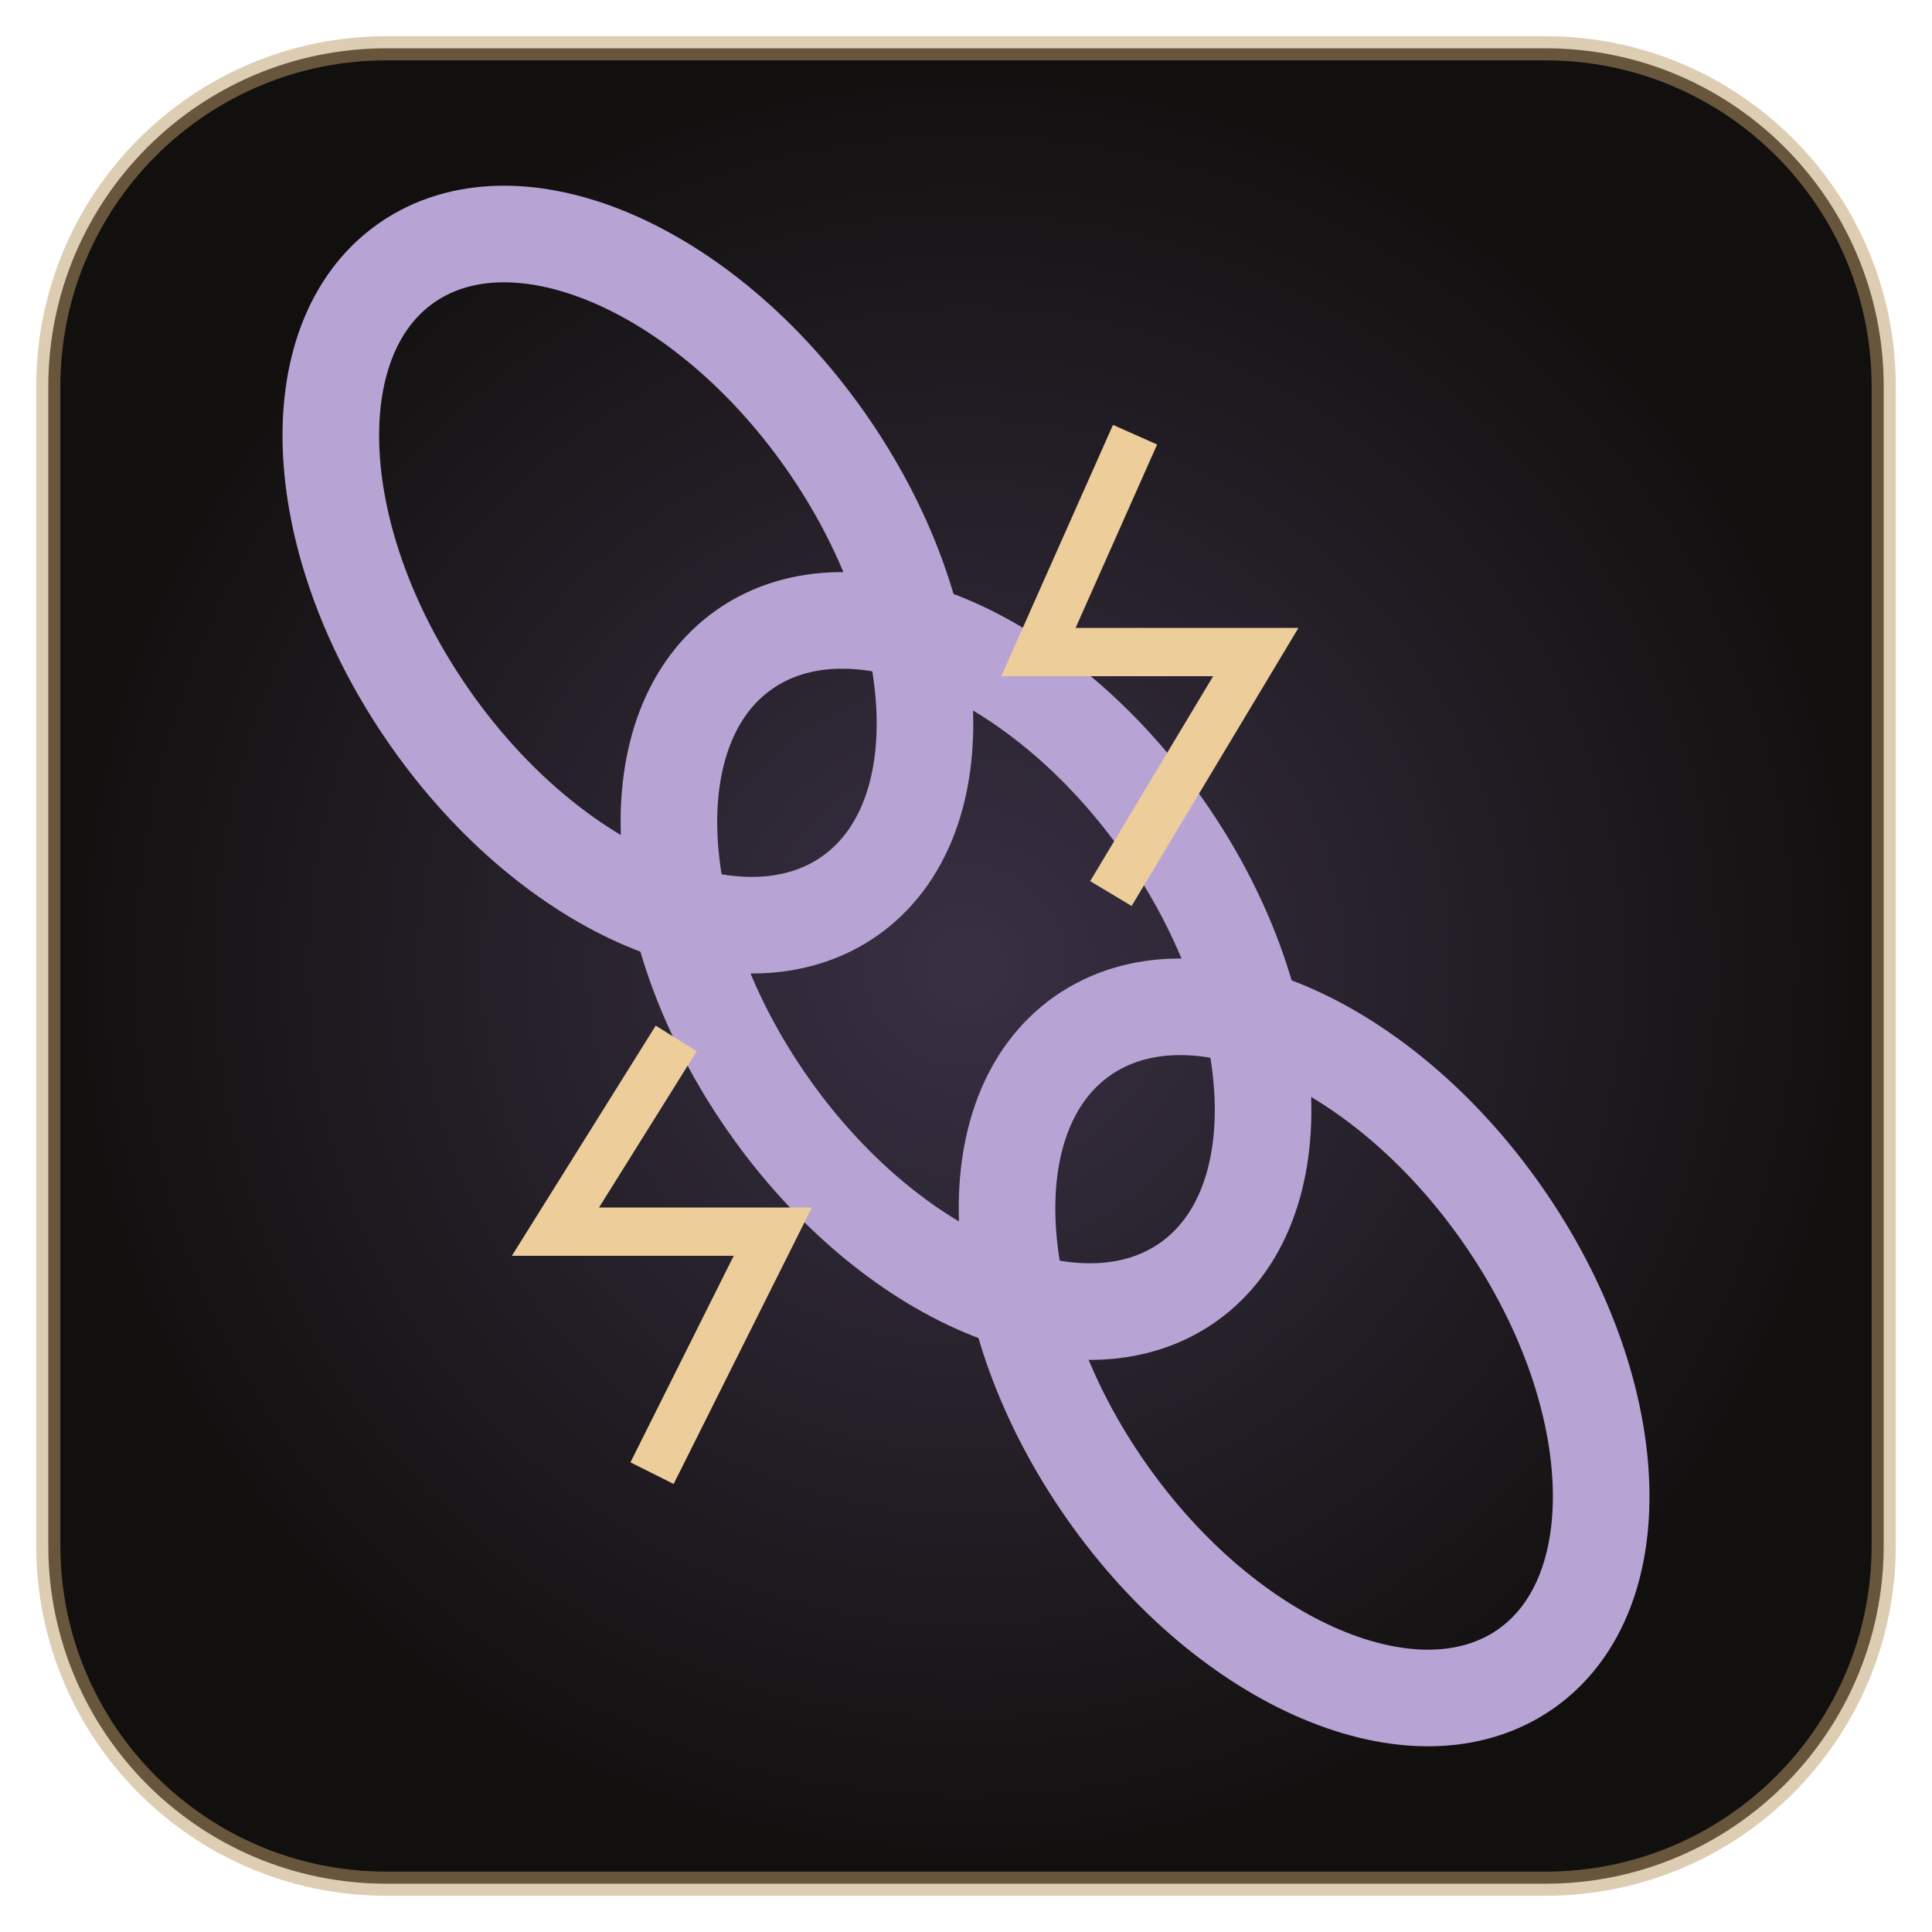
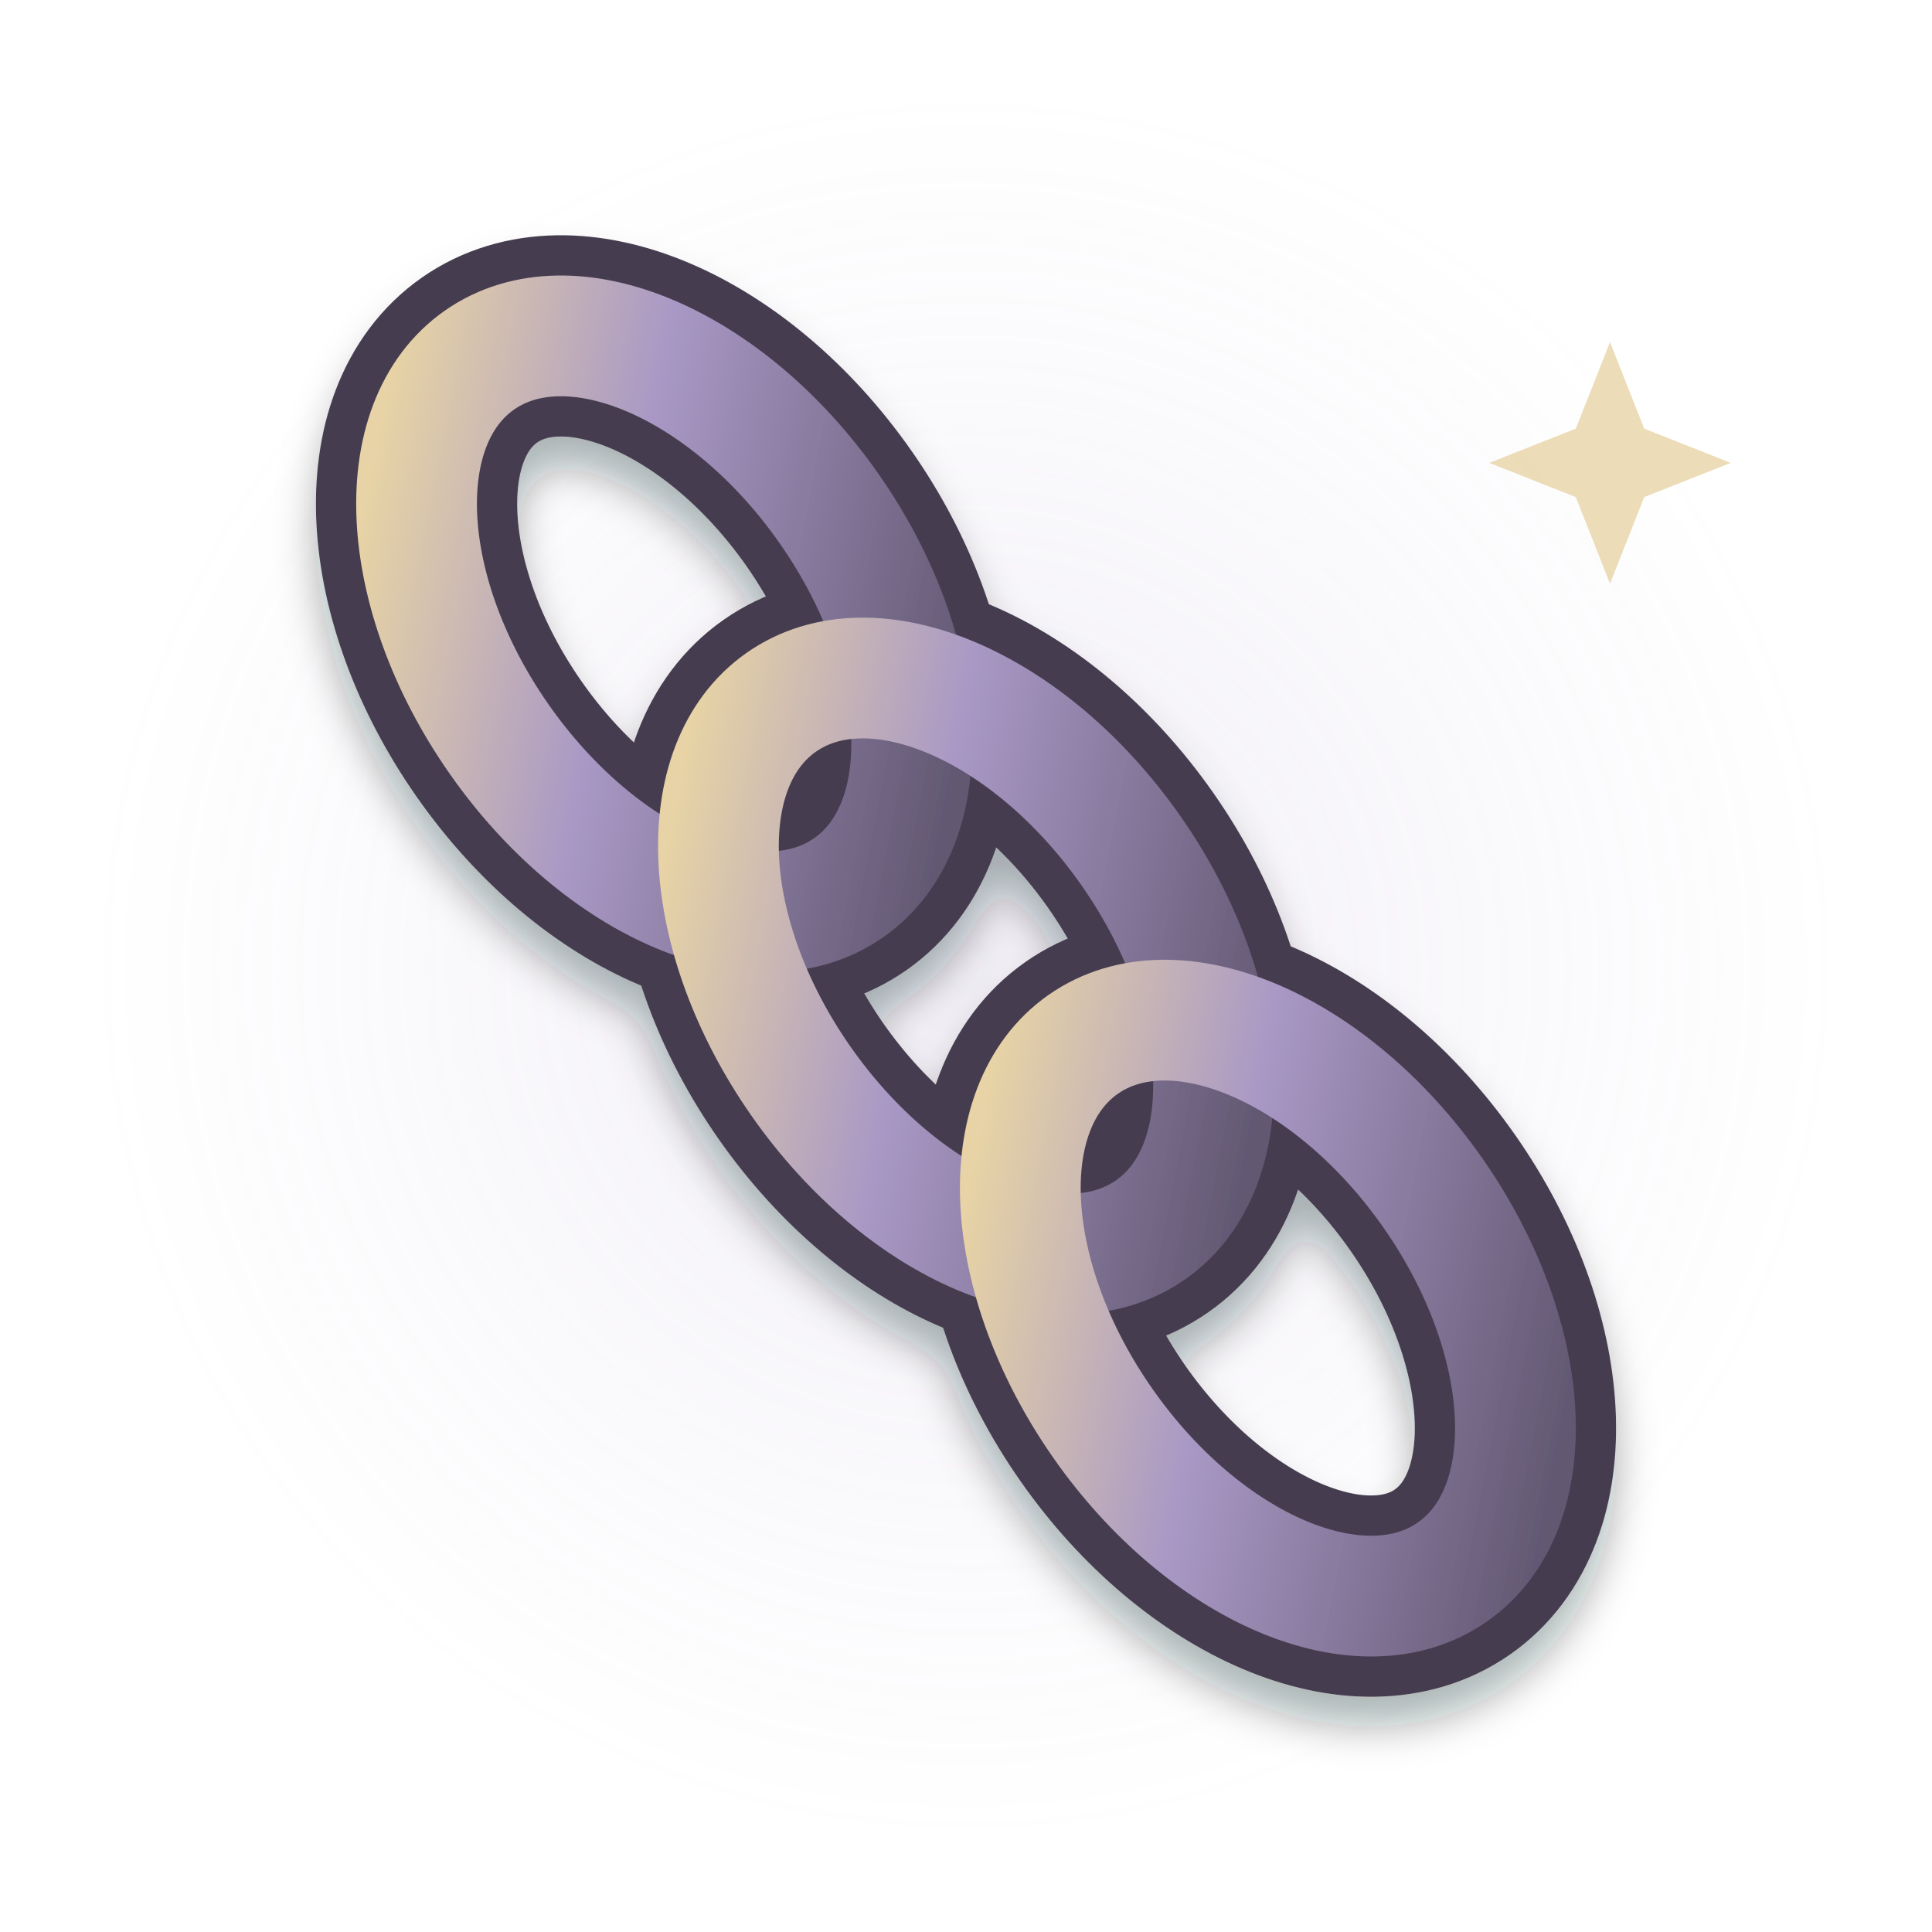
- <svg xmlns="http://www.w3.org/2000/svg" viewBox="0 0 80 80">
+ <svg xmlns="http://www.w3.org/2000/svg" viewBox="0 0 96 96">
  <defs>
-     <radialGradient id="a">
-       <stop stop-color="#393044" />
-       <stop offset="1" stop-color="#12100f" />
+     <linearGradient id="body" x1=".2" x2=".8" y2="1">
+       <stop stop-color="#e7d3a5" />
+       <stop offset=".42" stop-color="#a998c5" />
+       <stop offset="1" stop-color="#625872" />
+     </linearGradient>
+     <linearGradient id="highlight" x2=".6" y2="1">
+       <stop stop-color="#fff7da" />
+       <stop offset="1" stop-color="#a998c5" />
+     </linearGradient>
+     <radialGradient id="halo">
+       <stop stop-color="#a998c5" stop-opacity=".16" />
+       <stop offset="1" stop-color="#a998c5" stop-opacity="0" />
    </radialGradient>
+     <filter id="shadow" x="-30%" y="-30%" width="160%" height="160%">
+       <feDropShadow dx="0" dy="1.5" stdDeviation="1" flood-color="#111415" flood-opacity=".32" />
+     </filter>
  </defs>
-   <rect x="2" y="2" width="76" height="76" rx="14" fill="url(#a)" stroke="#bc9c69" stroke-opacity=".5" />
-   <g fill="none" stroke="#b7a4d4" stroke-width="4">
-     <ellipse cx="26" cy="24" rx="10" ry="16" transform="rotate(-35 26 24)" />
-     <ellipse cx="40" cy="40" rx="10" ry="16" transform="rotate(-35 40 40)" />
-     <ellipse cx="54" cy="56" rx="10" ry="16" transform="rotate(-35 54 56)" />
+   <circle cx="48" cy="48" r="44" fill="url(#halo)" />
+   <g transform="translate(8 8)" stroke-linecap="round" stroke-linejoin="round" filter="url(#shadow)">
+     <g fill="none" stroke="#443d4f" stroke-width="10">
+       <ellipse cx="25" cy="23" rx="10" ry="16" transform="rotate(-35 25 23)" />
+       <ellipse cx="40" cy="40" rx="10" ry="16" transform="rotate(-35 40 40)" />
+       <ellipse cx="55" cy="57" rx="10" ry="16" transform="rotate(-35 55 57)" />
+     </g>
+     <g fill="none" stroke="url(#body)" stroke-width="6">
+       <ellipse cx="25" cy="23" rx="10" ry="16" transform="rotate(-35 25 23)" />
+       <ellipse cx="40" cy="40" rx="10" ry="16" transform="rotate(-35 40 40)" />
+       <ellipse cx="55" cy="57" rx="10" ry="16" transform="rotate(-35 55 57)" />
+     </g>
  </g>
-   <path d="m47 18-4 9h9l-6 10M28 43l-5 8h9l-5 10" fill="none" stroke="#edce9b" stroke-width="2" />
+   <path d="m80 17 1.7 4.3L86 23l-4.3 1.7L80 29l-1.7-4.3L74 23l4.3-1.7Z" fill="#e7d3a5" opacity=".8" />
</svg>
